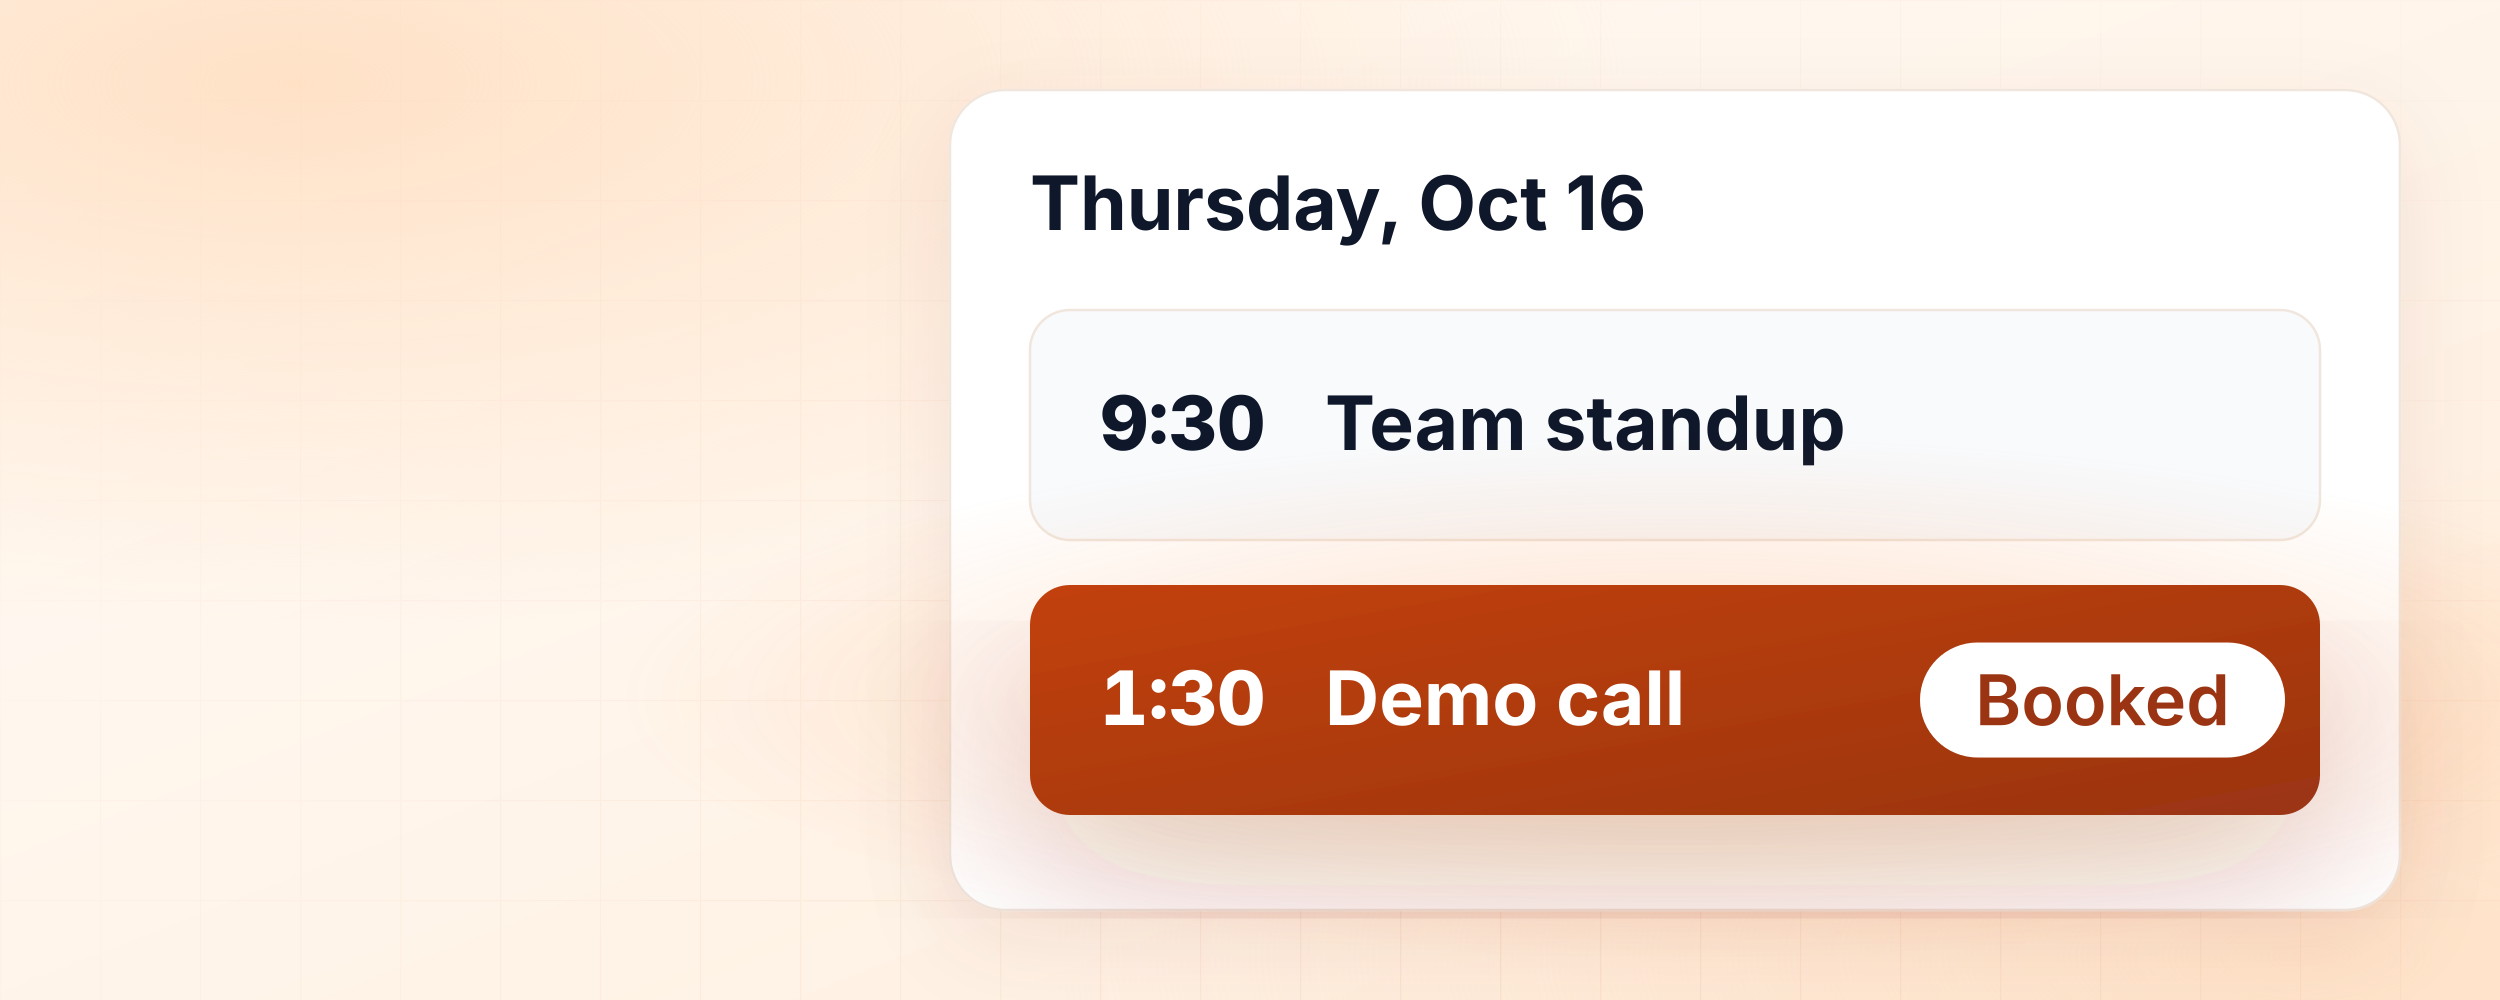
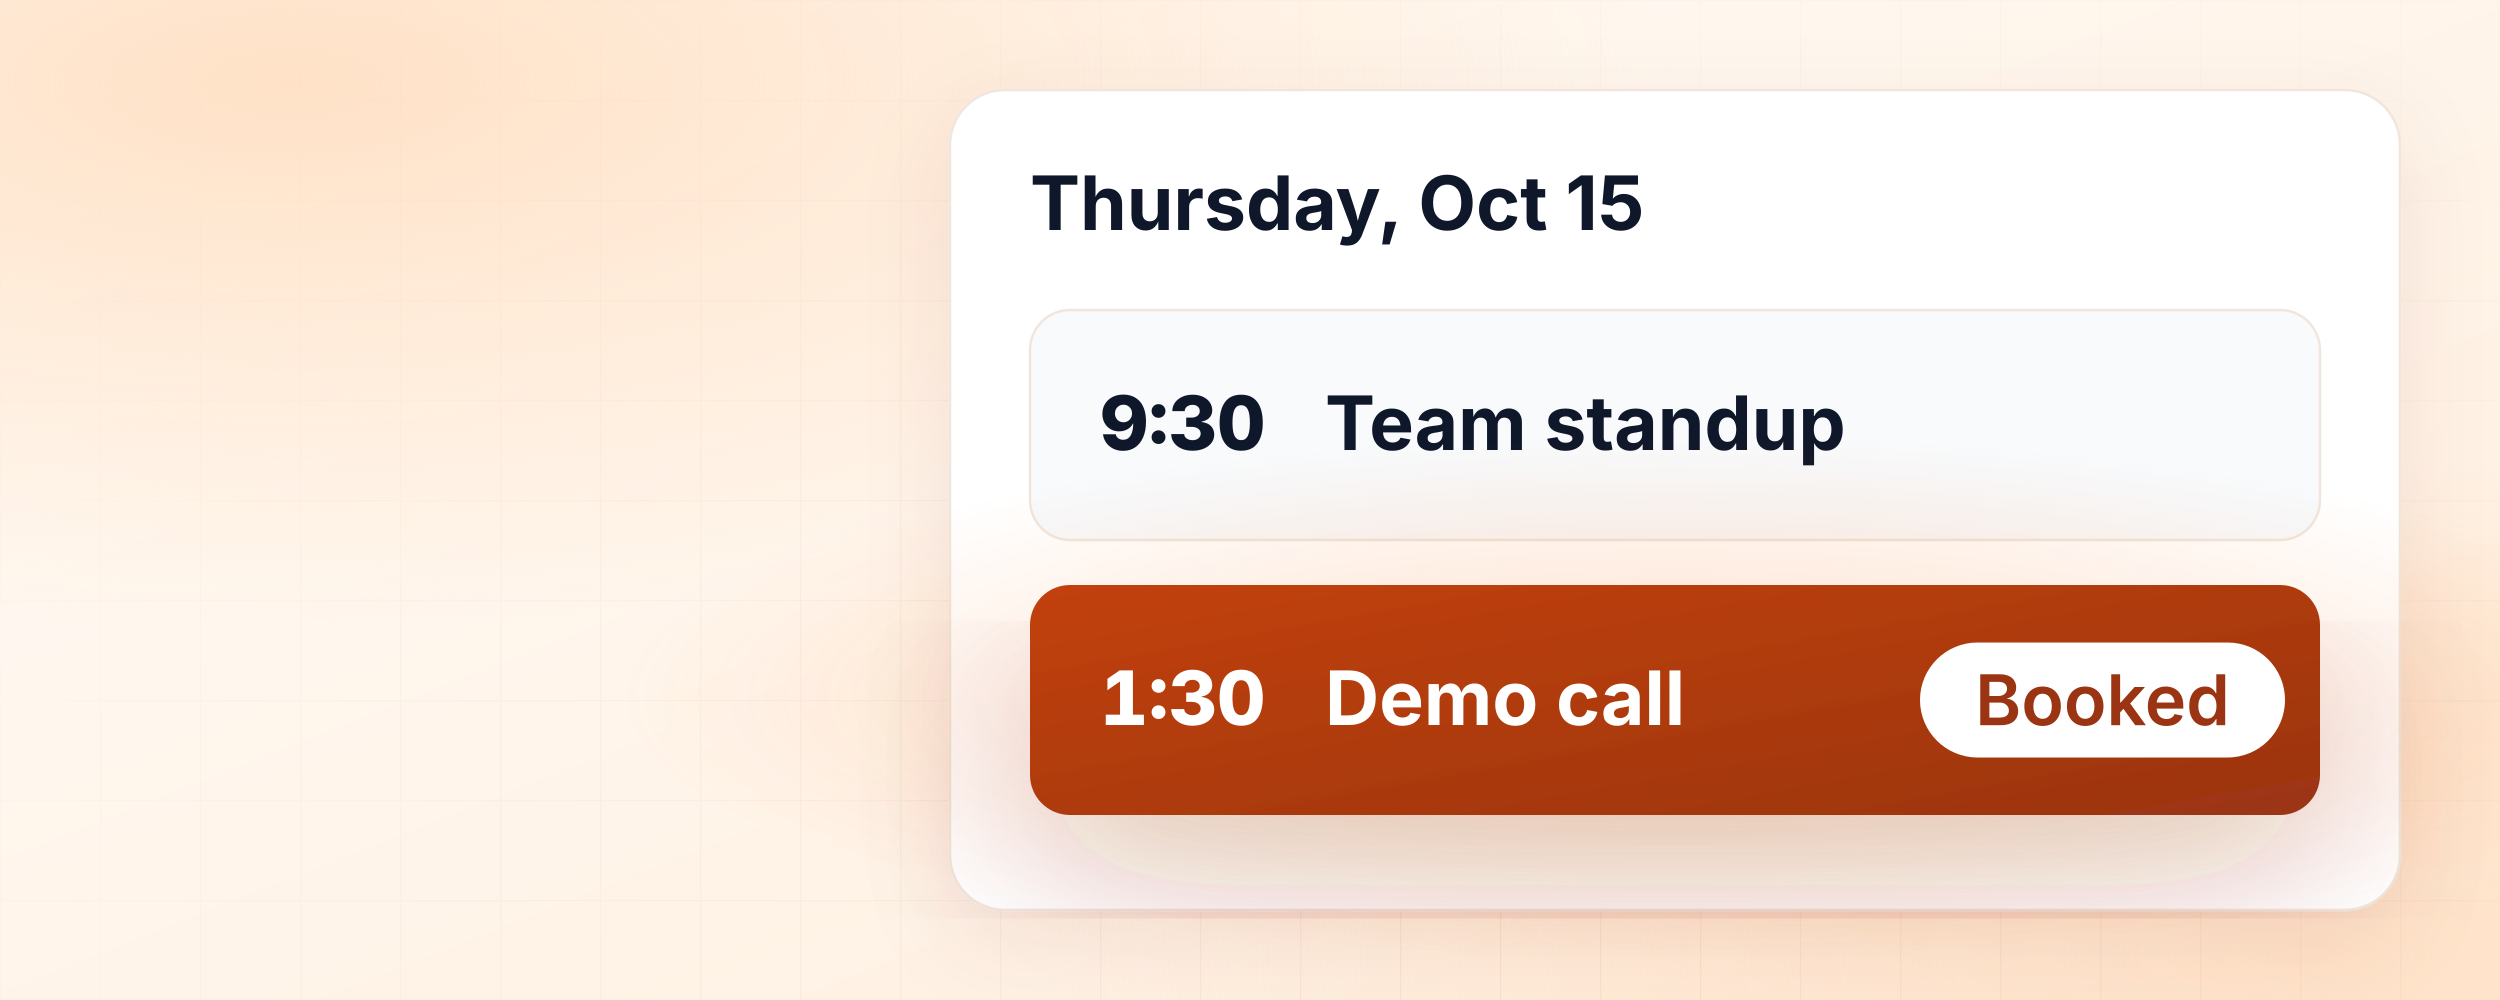
<svg xmlns="http://www.w3.org/2000/svg" xmlns:xlink="http://www.w3.org/1999/xlink" viewBox="0 0 1000 400" width="1000" height="400" role="img">
  <defs>
    <linearGradient id="bg" x1="0" y1="0" x2="1" y2="1">
      <stop offset="0" stop-color="#FFFCF8" />
      <stop offset="1" stop-color="#FFEDDC" />
    </linearGradient>
    <radialGradient id="glowA" cx="0.12" cy="0.08" r="0.55">
      <stop offset="0" stop-color="#FFE0C4" stop-opacity="0.95" />
      <stop offset="1" stop-color="#FFE0C4" stop-opacity="0" />
    </radialGradient>
    <radialGradient id="glowB" cx="0.92" cy="0.96" r="0.5">
      <stop offset="0" stop-color="#FFE0C4" stop-opacity="0.85" />
      <stop offset="1" stop-color="#FFE0C4" stop-opacity="0" />
    </radialGradient>
    <linearGradient id="gAcc" x1="0" y1="0" x2="1" y2="1">
      <stop offset="0" stop-color="#C2410C" />
      <stop offset="1" stop-color="#9A3412" />
    </linearGradient>
    <linearGradient id="gStroke" x1="0" y1="0" x2="1" y2="0">
      <stop offset="0" stop-color="#FDBA74" />
      <stop offset="1" stop-color="#FB923C" />
    </linearGradient>
    <pattern id="grid" width="40" height="40" patternUnits="userSpaceOnUse">
      <path d="M40 0H0V40" fill="none" stroke="#C2410C" stroke-opacity="0.07" stroke-width="1" />
    </pattern>
    <radialGradient id="fade" cx="0.5" cy="0.45" r="0.65">
      <stop offset="0" stop-color="#fff" stop-opacity="1" />
      <stop offset="1" stop-color="#fff" stop-opacity="0" />
    </radialGradient>
    <mask id="gridMask">
      <rect width="1200" height="800" fill="url(#fade)" />
    </mask>
    <filter id="e1" x="-10%" y="-10%" width="120%" height="140%">
      <feDropShadow dx="0" dy="1" stdDeviation="1.2" flood-color="#0F172A" flood-opacity="0.07" />
      <feDropShadow dx="0" dy="12" stdDeviation="18" flood-color="#7C2D12" flood-opacity="0.08" />
    </filter>
    <filter id="e2" x="-15%" y="-15%" width="130%" height="160%">
      <feDropShadow dx="0" dy="2" stdDeviation="3" flood-color="#0F172A" flood-opacity="0.10" />
      <feDropShadow dx="0" dy="28" stdDeviation="34" flood-color="#7C2D12" flood-opacity="0.20" />
    </filter>
    <radialGradient id="spot" cx="0.5" cy="0.5" r="0.5">
      <stop offset="0" stop-color="#F97316" stop-opacity="0.24" />
      <stop offset="1" stop-color="#F97316" stop-opacity="0" />
    </radialGradient>
    <path id="g700_T" d="M75 1237V1490H1292V1237H837V0H531V1237Z" />
    <path id="g700_h" d="M428 647V0H128V1490H422V904Q471 1013 555.0 1072.5Q639 1132 763 1132Q937 1132 1042.5 1020.0Q1148 908 1148 711V0H847V659Q847 763 793.5 822.0Q740 881 645 881Q549 881 488.5 819.5Q428 758 428 647Z" />
    <path id="g700_u" d="M513 -14Q339 -14 233.5 98.0Q128 210 128 407V1118H428V459Q428 355 482.0 296.0Q536 237 630 237Q726 237 786.5 298.5Q847 360 847 471V1118H1148V0H864L860 232Q813 113 726.5 49.5Q640 -14 513 -14Z" />
    <path id="g700_r" d="M128 0V1118H418V923H430Q461 1026 533.5 1079.5Q606 1133 700 1133Q751 1133 797 1123V855Q777 861 738.5 865.5Q700 870 667 870Q563 870 495.5 805.0Q428 740 428 636V0Z" />
    <path id="g700_s" d="M572 -22Q370 -22 238.5 64.0Q107 150 78 306L357 354Q400 198 581 198Q667 198 716.5 230.5Q766 263 766 313Q766 398 622 428L429 468Q107 534 107 785Q107 946 236.0 1039.0Q365 1132 577 1132Q776 1132 894.0 1051.0Q1012 970 1043 834L777 787Q759 844 711.0 880.5Q663 917 581 917Q507 917 457.0 885.5Q407 854 407 804Q407 762 439.5 732.5Q472 703 551 687L752 647Q1072 582 1072 345Q1072 235 1008.0 152.5Q944 70 831.0 24.0Q718 -22 572 -22Z" />
    <path id="g700_d" d="M537 -19Q408 -19 305.0 47.5Q202 114 141.5 242.5Q81 371 81 557Q81 748 143.0 876.0Q205 1004 308.0 1068.0Q411 1132 535 1132Q630 1132 693.0 1100.0Q756 1068 794.5 1021.0Q833 974 853 930H863V1490H1163V0H868V179H853Q832 134 793.0 88.5Q754 43 691.0 12.0Q628 -19 537 -19ZM629 222Q743 222 806.0 314.0Q869 406 869 558Q869 710 806.5 801.0Q744 892 629 892Q511 892 450.0 798.5Q389 705 389 558Q389 410 450.5 316.0Q512 222 629 222Z" />
    <path id="g700_a" d="M440 -22Q280 -22 174.0 62.5Q68 147 68 313Q68 438 128.0 509.0Q188 580 284.0 613.0Q380 646 490 656Q634 670 697.5 685.5Q761 701 761 756V761Q761 832 715.5 871.0Q670 910 586 910Q499 910 446.0 872.5Q393 835 375 781L100 827Q143 972 271.5 1052.0Q400 1132 587 1132Q707 1132 815.5 1094.0Q924 1056 992.5 972.5Q1061 889 1061 753V0H777V155H767Q726 77 645.0 27.5Q564 -22 440 -22ZM525 189Q630 189 696.5 250.0Q763 311 763 400V521Q745 508 704.5 498.5Q664 489 619.0 481.5Q574 474 541 470Q458 458 407.0 423.0Q356 388 356 321Q356 256 403.5 222.5Q451 189 525 189Z" />
    <path id="g700_y" d="M120 -396 189 -170 226 -179Q317 -204 375.0 -175.5Q433 -147 443 -63L451 -3L31 1118H350L538 538Q561 465 577.0 392.5Q593 320 609 246Q627 321 646.5 393.5Q666 466 690 538L886 1118H1201L726 -132Q675 -267 579.5 -346.5Q484 -426 316 -426Q256 -426 204.0 -417.5Q152 -409 120 -396Z" />
    <path id="g700_comma" d="M119 -395 207 225H507L323 -395Z" />
    <path id="g700_O" d="M789 -20Q592 -20 434.5 70.0Q277 160 185.5 331.0Q94 502 94 744Q94 987 185.5 1158.5Q277 1330 434.5 1420.0Q592 1510 789 1510Q987 1510 1144.0 1420.0Q1301 1330 1392.5 1158.5Q1484 987 1484 744Q1484 501 1392.5 330.5Q1301 160 1144.0 70.0Q987 -20 789 -20ZM789 251Q963 251 1068.5 377.5Q1174 504 1174 744Q1174 985 1068.5 1112.0Q963 1239 789 1239Q616 1239 510.0 1111.5Q404 984 404 744Q404 505 510.0 378.0Q616 251 789 251Z" />
    <path id="g700_c" d="M628 -22Q459 -22 336.5 50.5Q214 123 147.5 252.5Q81 382 81 554Q81 727 147.5 857.0Q214 987 336.5 1059.5Q459 1132 628 1132Q827 1132 960.0 1032.5Q1093 933 1125 760L846 708Q827 795 772.5 845.5Q718 896 631 896Q511 896 449.0 801.5Q387 707 387 555Q387 405 449.0 309.5Q511 214 631 214Q718 214 774.0 266.5Q830 319 848 409L1127 358Q1095 181 962.0 79.5Q829 -22 628 -22Z" />
    <path id="g700_t" d="M683 1118V889H474V327Q474 223 576 223Q593 223 623.5 227.5Q654 232 671 236L714 11Q664 -4 614.5 -10.0Q565 -16 520 -16Q352 -16 263.0 65.5Q174 147 174 301V889H20V1118H174V1384H474V1118Z" />
    <path id="g700_one" d="M749 1490V0H444V1221H434L93 980V1259L422 1490Z" />
    <path id="g700_six" d="M684 -20Q570 -20 464.5 18.0Q359 56 275.5 140.5Q192 225 143.0 365.0Q94 505 94 710Q94 960 168.0 1139.5Q242 1319 377.0 1414.5Q512 1510 695 1510Q842 1510 955.0 1453.0Q1068 1396 1137.0 1297.5Q1206 1199 1221 1077H921Q902 1156 842.5 1201.5Q783 1247 695 1247Q548 1247 471.0 1119.0Q394 991 394 771H404Q454 868 555.0 923.5Q656 979 778 979Q909 979 1013.0 917.0Q1117 855 1177.0 746.5Q1237 638 1237 498Q1237 347 1167.0 230.0Q1097 113 972.5 46.5Q848 -20 684 -20ZM682 222Q792 222 866.0 299.0Q940 376 940 490Q940 602 867.5 679.0Q795 756 684 756Q611 756 552.0 719.5Q493 683 459.0 622.5Q425 562 425 489Q425 416 458.5 355.0Q492 294 550.0 258.0Q608 222 682 222Z" />
    <path id="g800_nine_tf" d="M632 -23Q477 -23 358.0 38.0Q239 99 167.5 201.5Q96 304 82 430H430Q445 358 500.5 318.5Q556 279 632 279Q770 279 838.5 399.5Q907 520 907 722H898Q852 623 749.0 566.0Q646 509 522 509Q388 509 285.0 570.5Q182 632 123.5 740.0Q65 848 65 986Q65 1141 138.0 1260.0Q211 1379 340.5 1446.5Q470 1514 640 1513Q761 1513 871.5 1473.0Q982 1433 1069.0 1346.0Q1156 1259 1206.0 1117.5Q1256 976 1256 772Q1256 526 1178.5 347.5Q1101 169 961.0 73.0Q821 -23 632 -23ZM641 757Q741 757 808.0 826.5Q875 896 875 998Q875 1098 809.0 1167.5Q743 1237 642 1237Q542 1237 475.0 1168.0Q408 1099 408 997Q408 894 474.0 825.5Q540 757 641 757Z" />
    <path id="g800_colon_case_tf" d="M276 164Q196 164 141.5 217.5Q87 271 87 350Q87 430 141.5 483.5Q196 537 276 537Q356 537 410.5 483.5Q465 430 465 350Q465 271 410.5 217.5Q356 164 276 164ZM276 879Q196 879 141.5 932.5Q87 986 87 1065Q87 1145 141.5 1198.5Q196 1252 276 1252Q356 1252 410.5 1198.5Q465 1145 465 1065Q465 986 410.5 932.5Q356 879 276 879Z" />
    <path id="g800_three_tf" d="M654 -20Q485 -20 354.5 38.0Q224 96 149.0 198.5Q74 301 73 435H427Q429 360 494.0 314.0Q559 268 657 268Q754 268 815.5 318.0Q877 368 877 449Q877 530 809.0 581.0Q741 632 627 632H482V884H627Q726 884 789.0 933.5Q852 983 852 1062Q852 1138 798.0 1185.5Q744 1233 658 1233Q567 1233 504.5 1186.0Q442 1139 441 1061H102Q103 1193 175.5 1294.0Q248 1395 373.5 1452.5Q499 1510 659 1510Q817 1510 937.5 1454.0Q1058 1398 1125.5 1301.5Q1193 1205 1193 1084Q1193 959 1111.5 877.0Q1030 795 901 776V765Q1072 744 1159.5 652.0Q1247 560 1247 422Q1247 293 1171.5 193.5Q1096 94 962.0 37.0Q828 -20 654 -20Z" />
    <path id="g800_zero_tf" d="M661 -20Q365 -20 218.5 181.5Q72 383 72 744Q72 1106 219.0 1308.0Q366 1510 661 1510Q956 1510 1103.0 1307.5Q1250 1105 1250 744Q1250 383 1103.5 181.5Q957 -20 661 -20ZM661 269Q784 269 841.5 384.0Q899 499 899 744Q899 992 841.5 1107.5Q784 1223 661 1223Q538 1223 480.5 1107.5Q423 992 423 744Q423 499 480.5 384.0Q538 269 661 269Z" />
    <path id="g700_e" d="M633 -22Q462 -22 338.0 48.0Q214 118 147.5 247.0Q81 376 81 553Q81 726 147.5 856.0Q214 986 334.5 1059.0Q455 1132 618 1132Q764 1132 883.0 1070.0Q1002 1008 1072.5 882.0Q1143 756 1143 565V481H378Q383 344 454.0 274.0Q525 204 638 204Q717 204 773.5 237.5Q830 271 854 336L1126 285Q1085 146 956.5 62.0Q828 -22 633 -22ZM380 669H854Q843 778 784.0 842.0Q725 906 621 906Q513 906 451.0 839.5Q389 773 380 669Z" />
    <path id="g700_m" d="M128 0V1118H406L418 901Q463 1023 550.0 1079.0Q637 1135 737 1135Q949 1135 1025 884Q1072 1013 1170.5 1074.0Q1269 1135 1384 1135Q1538 1135 1639.5 1035.5Q1741 936 1741 754V0H1441V697Q1441 791 1389.5 837.5Q1338 884 1263 884Q1178 884 1128.5 830.0Q1079 776 1079 688V0H789V705Q789 787 740.5 835.5Q692 884 615 884Q536 884 482.0 830.5Q428 777 428 676V0Z" />
    <path id="g700_n" d="M428 647V0H128V1118H411L415 887Q462 1004 548.0 1068.0Q634 1132 763 1132Q937 1132 1042.0 1020.0Q1147 908 1147 711V0H847V659Q847 763 793.5 822.0Q740 881 645 881Q549 881 488.5 819.5Q428 758 428 647Z" />
    <path id="g700_p" d="M128 -418V1118H423V930H437Q457 974 495.5 1021.0Q534 1068 597.5 1100.0Q661 1132 756 1132Q880 1132 983.0 1068.0Q1086 1004 1147.5 876.0Q1209 748 1209 557Q1209 371 1149.0 242.5Q1089 114 986.0 47.5Q883 -19 754 -19Q663 -19 600.0 12.0Q537 43 497.5 88.5Q458 134 437 179H428V-418ZM662 222Q779 222 840.5 316.0Q902 410 902 558Q902 705 841.0 798.5Q780 892 662 892Q546 892 483.5 801.0Q421 710 421 558Q421 406 484.0 314.0Q547 222 662 222Z" />
    <path id="g800_one_tf" d="M158 0V283H547V1183H537L203 952V1262L535 1490H899V283H1199V0Z" />
    <path id="g700_D" d="M659 0H135V1490H664Q888 1490 1049.5 1400.5Q1211 1311 1298.0 1144.5Q1385 978 1385 746Q1385 513 1298.0 346.0Q1211 179 1048.0 89.5Q885 0 659 0ZM440 263H644Q859 263 970.0 379.0Q1081 495 1081 746Q1081 996 970.5 1111.5Q860 1227 646 1227H440Z" />
    <path id="g700_o" d="M628 -22Q460 -22 337.0 50.5Q214 123 147.5 252.5Q81 382 81 554Q81 727 147.5 857.0Q214 987 337.0 1059.5Q460 1132 628 1132Q796 1132 919.0 1059.5Q1042 987 1108.5 857.0Q1175 727 1175 554Q1175 382 1108.5 252.5Q1042 123 919.0 50.5Q796 -22 628 -22ZM628 214Q748 214 809.0 311.0Q870 408 870 555Q870 703 809.0 799.5Q748 896 628 896Q508 896 447.5 799.5Q387 703 387 555Q387 408 447.5 311.0Q508 214 628 214Z" />
    <path id="g700_l" d="M428 1490V0H128V1490Z" />
    <path id="g600_B" d="M150 0V1490H720Q881 1490 987.5 1439.5Q1094 1389 1147.5 1301.5Q1201 1214 1201 1103Q1201 967 1125.5 889.0Q1050 811 941 786V771Q1020 767 1093.0 723.0Q1166 679 1212.5 599.0Q1259 519 1259 406Q1259 290 1203.0 198.0Q1147 106 1034.5 53.0Q922 0 751 0ZM417 223H709Q857 223 922.5 280.0Q988 337 988 426Q988 526 915.0 594.0Q842 662 718 662H417ZM417 855H686Q792 855 863.0 912.5Q934 970 934 1069Q934 1156 873.0 1212.0Q812 1268 692 1268H417Z" />
    <path id="g600_o" d="M623 -23Q460 -23 340.0 49.5Q220 122 154.5 251.5Q89 381 89 553Q89 727 154.5 857.5Q220 988 340.0 1060.0Q460 1132 623 1132Q786 1132 906.0 1060.0Q1026 988 1092.0 857.5Q1158 727 1158 553Q1158 381 1092.0 251.5Q1026 122 906.0 49.5Q786 -23 623 -23ZM623 188Q714 188 774.0 237.0Q834 286 864.0 369.0Q894 452 894 554Q894 657 864.0 740.0Q834 823 774.0 872.0Q714 921 623 921Q533 921 473.0 872.0Q413 823 383.5 740.0Q354 657 354 554Q354 452 383.5 369.0Q413 286 473.0 237.0Q533 188 623 188Z" />
    <path id="g600_k" d="M138 0V1490H398V667H417L820 1118H1125L692 635L1151 0H839L494 479L398 376V0Z" />
    <path id="g600_e" d="M632 -23Q463 -23 341.5 48.0Q220 119 154.5 248.0Q89 377 89 552Q89 724 153.5 854.5Q218 985 336.5 1058.5Q455 1132 615 1132Q751 1132 867.5 1072.5Q984 1013 1055.0 888.5Q1126 764 1126 568V486H348Q353 337 431.5 259.0Q510 181 635 181Q721 181 782.5 218.0Q844 255 870 326L1109 277Q1069 142 943.5 59.5Q818 -23 632 -23ZM349 663H873Q861 783 796.5 855.5Q732 928 616 928Q497 928 427.5 851.5Q358 775 349 663Z" />
    <path id="g600_d" d="M550 -20Q418 -20 313.5 47.5Q209 115 149.0 244.0Q89 373 89 557Q89 743 150.0 871.5Q211 1000 315.5 1066.0Q420 1132 549 1132Q649 1132 712.5 1098.5Q776 1065 813.0 1018.5Q850 972 870 933H881V1490H1141V0H886V177H870Q849 137 811.0 91.0Q773 45 709.5 12.5Q646 -20 550 -20ZM621 194Q748 194 817.0 294.5Q886 395 886 558Q886 721 817.5 819.5Q749 918 621 918Q489 918 422.0 816.0Q355 714 355 558Q355 401 422.5 297.5Q490 194 621 194Z" />
+     <path id="g700_five" d="M628 -20Q475 -20 355.5 36.5Q236 93 166.5 192.0Q97 291 93 418H391Q395 331 464.0 276.5Q533 222 628 222Q740 222 812.0 296.0Q884 370 884 488Q884 607 810.5 682.5Q737 758 623 758Q556 758 494.5 731.0Q433 704 399 660L125 708L196 1490H1098V1238H449L411 861H419Q459 915 537.5 950.0Q616 985 712 985Q847 985 952.5 922.0Q1058 859 1119.0 748.5Q1180 638 1180 495Q1180 345 1110.5 229.0Q1041 113 916.5 46.5Q792 -20 628 -20Z" />
  </defs>
  <style>
.pulse{transform-box:fill-box;transform-origin:center;animation:pulse 2.4s cubic-bezier(.2,.7,.3,1) infinite}
@keyframes pulse{0%{transform:scale(1);opacity:.30}75%{transform:scale(2.1);opacity:0}100%{transform:scale(2.1);opacity:0}}
.caret{animation:blink 1.1s steps(1) infinite}
@keyframes blink{0%,55%{opacity:1}56%,100%{opacity:0}}
.press{transform-box:fill-box;transform-origin:0 0;animation:press 3.2s ease-in-out infinite}
@keyframes press{0%,58%,100%{transform:translate(0,0) scale(1)}66%{transform:translate(1.5px,2px) scale(.9)}74%{transform:translate(0,0) scale(1)}}
.ripple{transform-box:fill-box;transform-origin:center;opacity:0;animation:ripple 3.2s ease-out infinite}
@keyframes ripple{0%,62%{opacity:0;transform:scale(.4)}68%{opacity:.5}100%{opacity:0;transform:scale(2.4)}}
.sweep{animation:sweep 4.8s cubic-bezier(.45,0,.2,1) infinite}
@keyframes sweep{0%{transform:translateY(-470px);opacity:0}8%{opacity:1}72%{transform:translateY(0);opacity:1}100%{transform:translateY(0);opacity:1}}
.ring{transform-box:fill-box;transform-origin:50% 12%;animation:ring 4s ease-in-out infinite}
@keyframes ring{0%,70%,100%{transform:rotate(0)}74%{transform:rotate(14deg)}78%{transform:rotate(-12deg)}82%{transform:rotate(8deg)}86%{transform:rotate(-4deg)}90%{transform:rotate(0)}}
.glow{animation:glow 2.6s ease-in-out infinite}
@keyframes glow{0%,100%{opacity:1}50%{opacity:.45}}
.float{animation:float 6s ease-in-out infinite}
@keyframes float{0%,100%{transform:translateY(0)}50%{transform:translateY(-6px)}}
@media (prefers-reduced-motion: reduce){*{animation:none!important}}
</style>
  <rect width="1000" height="400" fill="url(#bg)" />
  <rect width="1000" height="400" fill="url(#glowA)" />
  <rect width="1000" height="400" fill="url(#glowB)" />
  <rect width="1000" height="400" fill="url(#grid)" mask="url(#gridMask)" />
  <rect x="380" y="36" width="580" height="328" rx="22" fill="#fff" stroke="#F0E6DD" stroke-width="1" filter="url(#e1)" />
  <g>
    <use href="#g700_T" xlink:href="#g700_T" transform="translate(412.00 92.00) scale(0.01465 -0.01465)" fill="#0F172A" />
    <use href="#g700_h" xlink:href="#g700_h" transform="translate(432.02 92.00) scale(0.01465 -0.01465)" fill="#0F172A" />
    <use href="#g700_u" xlink:href="#g700_u" transform="translate(450.70 92.00) scale(0.01465 -0.01465)" fill="#0F172A" />
    <use href="#g700_r" xlink:href="#g700_r" transform="translate(469.38 92.00) scale(0.01465 -0.01465)" fill="#0F172A" />
    <use href="#g700_s" xlink:href="#g700_s" transform="translate(481.59 92.00) scale(0.01465 -0.01465)" fill="#0F172A" />
    <use href="#g700_d" xlink:href="#g700_d" transform="translate(498.40 92.00) scale(0.01465 -0.01465)" fill="#0F172A" />
    <use href="#g700_a" xlink:href="#g700_a" transform="translate(517.31 92.00) scale(0.01465 -0.01465)" fill="#0F172A" />
    <use href="#g700_y" xlink:href="#g700_y" transform="translate(534.21 92.00) scale(0.01465 -0.01465)" fill="#0F172A" />
    <use href="#g700_comma" xlink:href="#g700_comma" transform="translate(551.12 92.00) scale(0.01465 -0.01465)" fill="#0F172A" />
    <use href="#g700_O" xlink:href="#g700_O" transform="translate(567.32 92.00) scale(0.01465 -0.01465)" fill="#0F172A" />
    <use href="#g700_c" xlink:href="#g700_c" transform="translate(590.43 92.00) scale(0.01465 -0.01465)" fill="#0F172A" />
    <use href="#g700_t" xlink:href="#g700_t" transform="translate(608.08 92.00) scale(0.01465 -0.01465)" fill="#0F172A" />
    <use href="#g700_one" xlink:href="#g700_one" transform="translate(626.17 92.00) scale(0.01465 -0.01465)" fill="#0F172A" />
-     <use href="#g700_six" xlink:href="#g700_six" transform="translate(639.11 92.00) scale(0.01465 -0.01465)" fill="#0F172A" />
+     <use href="#g700_five" xlink:href="#g700_five" transform="translate(639.11 92.00) scale(0.01465 -0.01465)" fill="#0F172A" />
  </g>
  <rect x="412" y="124" width="516" height="92" rx="16" fill="#F8FAFC" stroke="#F0E6DD" stroke-width="1" />
  <g>
    <use href="#g800_nine_tf" xlink:href="#g800_nine_tf" transform="translate(440.00 180.00) scale(0.01465 -0.01465)" fill="#0F172A" />
    <use href="#g800_colon_case_tf" xlink:href="#g800_colon_case_tf" transform="translate(459.37 180.00) scale(0.01465 -0.01465)" fill="#0F172A" />
    <use href="#g800_three_tf" xlink:href="#g800_three_tf" transform="translate(467.42 180.00) scale(0.01465 -0.01465)" fill="#0F172A" />
    <use href="#g800_zero_tf" xlink:href="#g800_zero_tf" transform="translate(486.79 180.00) scale(0.01465 -0.01465)" fill="#0F172A" />
  </g>
  <g>
    <use href="#g700_T" xlink:href="#g700_T" transform="translate(530.00 180.00) scale(0.01465 -0.01465)" fill="#0F172A" />
    <use href="#g700_e" xlink:href="#g700_e" transform="translate(547.68 180.00) scale(0.01465 -0.01465)" fill="#0F172A" />
    <use href="#g700_a" xlink:href="#g700_a" transform="translate(565.84 180.00) scale(0.01465 -0.01465)" fill="#0F172A" />
    <use href="#g700_m" xlink:href="#g700_m" transform="translate(583.26 180.00) scale(0.01465 -0.01465)" fill="#0F172A" />
    <use href="#g700_s" xlink:href="#g700_s" transform="translate(617.74 180.00) scale(0.01465 -0.01465)" fill="#0F172A" />
    <use href="#g700_t" xlink:href="#g700_t" transform="translate(634.55 180.00) scale(0.01465 -0.01465)" fill="#0F172A" />
    <use href="#g700_a" xlink:href="#g700_a" transform="translate(645.68 180.00) scale(0.01465 -0.01465)" fill="#0F172A" />
    <use href="#g700_n" xlink:href="#g700_n" transform="translate(663.10 180.00) scale(0.01465 -0.01465)" fill="#0F172A" />
    <use href="#g700_d" xlink:href="#g700_d" transform="translate(681.77 180.00) scale(0.01465 -0.01465)" fill="#0F172A" />
    <use href="#g700_u" xlink:href="#g700_u" transform="translate(700.68 180.00) scale(0.01465 -0.01465)" fill="#0F172A" />
    <use href="#g700_p" xlink:href="#g700_p" transform="translate(719.36 180.00) scale(0.01465 -0.01465)" fill="#0F172A" />
  </g>
  <ellipse cx="670.0" cy="279.0" rx="421.2" ry="104.5" fill="url(#spot)" />
  <rect x="412" y="234" width="516" height="92" rx="16" fill="url(#gAcc)" filter="url(#e2)" />
  <g>
    <use href="#g800_one_tf" xlink:href="#g800_one_tf" transform="translate(440.00 290.00) scale(0.01465 -0.01465)" fill="#fff" />
    <use href="#g800_colon_case_tf" xlink:href="#g800_colon_case_tf" transform="translate(459.37 290.00) scale(0.01465 -0.01465)" fill="#fff" />
    <use href="#g800_three_tf" xlink:href="#g800_three_tf" transform="translate(467.42 290.00) scale(0.01465 -0.01465)" fill="#fff" />
    <use href="#g800_zero_tf" xlink:href="#g800_zero_tf" transform="translate(486.79 290.00) scale(0.01465 -0.01465)" fill="#fff" />
  </g>
  <g>
    <use href="#g700_D" xlink:href="#g700_D" transform="translate(530.00 290.00) scale(0.01465 -0.01465)" fill="#fff" />
    <use href="#g700_e" xlink:href="#g700_e" transform="translate(551.67 290.00) scale(0.01465 -0.01465)" fill="#fff" />
    <use href="#g700_m" xlink:href="#g700_m" transform="translate(569.54 290.00) scale(0.01465 -0.01465)" fill="#fff" />
    <use href="#g700_o" xlink:href="#g700_o" transform="translate(596.91 290.00) scale(0.01465 -0.01465)" fill="#fff" />
    <use href="#g700_c" xlink:href="#g700_c" transform="translate(622.42 290.00) scale(0.01465 -0.01465)" fill="#fff" />
    <use href="#g700_a" xlink:href="#g700_a" transform="translate(640.36 290.00) scale(0.01465 -0.01465)" fill="#fff" />
    <use href="#g700_l" xlink:href="#g700_l" transform="translate(657.78 290.00) scale(0.01465 -0.01465)" fill="#fff" />
    <use href="#g700_l" xlink:href="#g700_l" transform="translate(665.91 290.00) scale(0.01465 -0.01465)" fill="#fff" />
  </g>
  <rect x="768" y="257" width="146" height="46" rx="23.0" fill="#fff" />
  <g>
    <use href="#g600_B" xlink:href="#g600_B" transform="translate(790.05 290.08) scale(0.01367 -0.01367)" fill="#9A3412" />
    <use href="#g600_o" xlink:href="#g600_o" transform="translate(808.51 290.08) scale(0.01367 -0.01367)" fill="#9A3412" />
    <use href="#g600_o" xlink:href="#g600_o" transform="translate(825.56 290.08) scale(0.01367 -0.01367)" fill="#9A3412" />
    <use href="#g600_k" xlink:href="#g600_k" transform="translate(842.61 290.08) scale(0.01367 -0.01367)" fill="#9A3412" />
    <use href="#g600_e" xlink:href="#g600_e" transform="translate(857.92 290.08) scale(0.01367 -0.01367)" fill="#9A3412" />
    <use href="#g600_d" xlink:href="#g600_d" transform="translate(874.48 290.08) scale(0.01367 -0.01367)" fill="#9A3412" />
  </g>
</svg>
